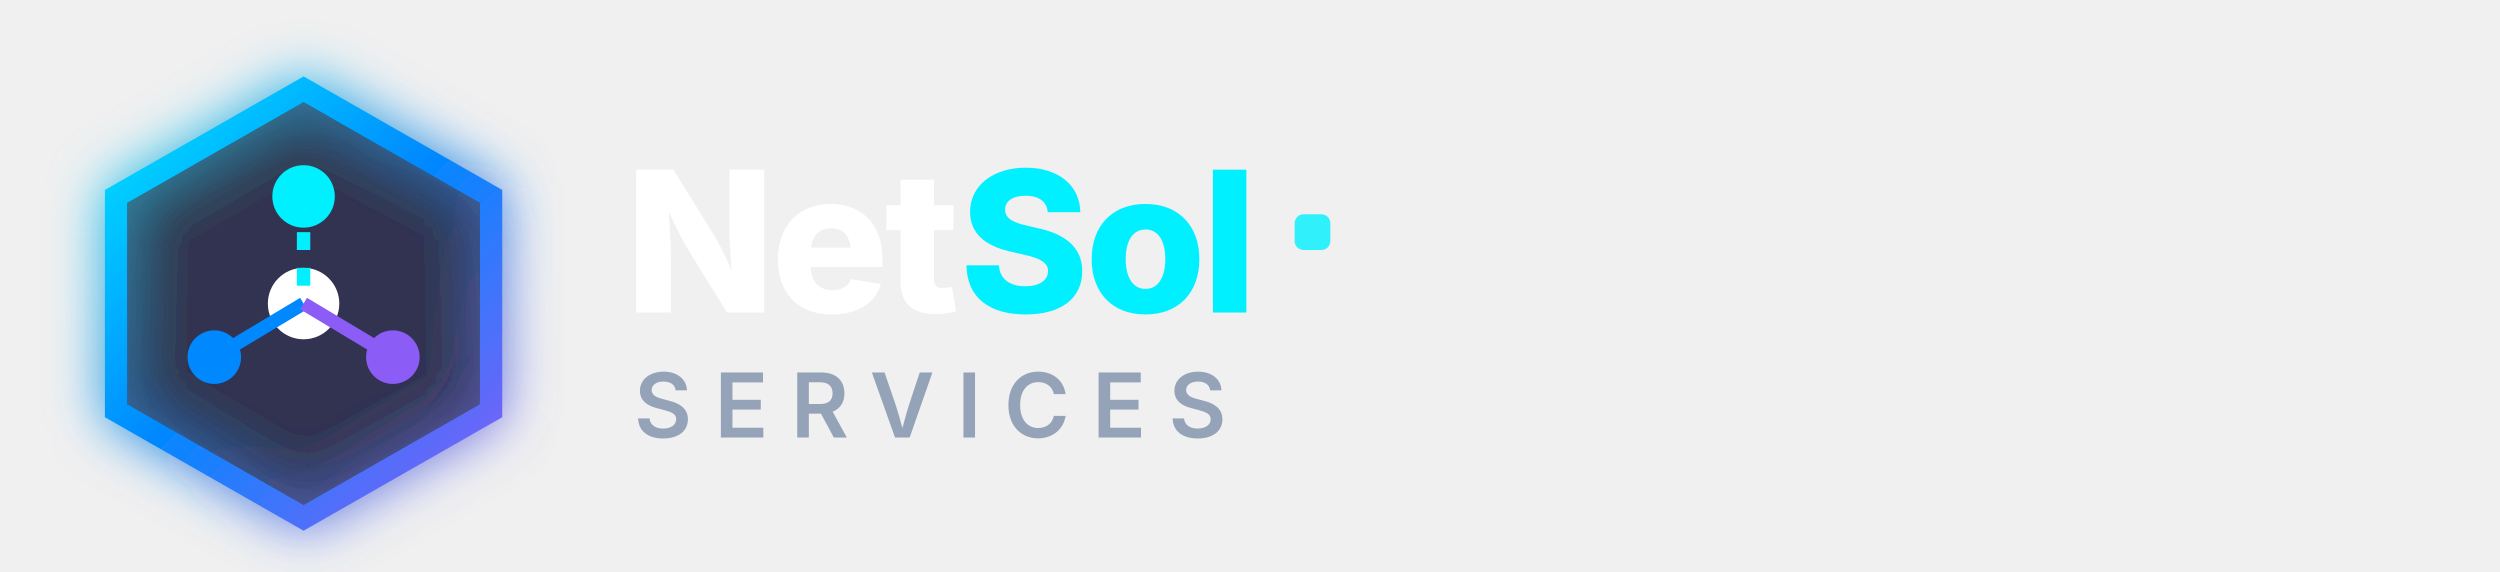
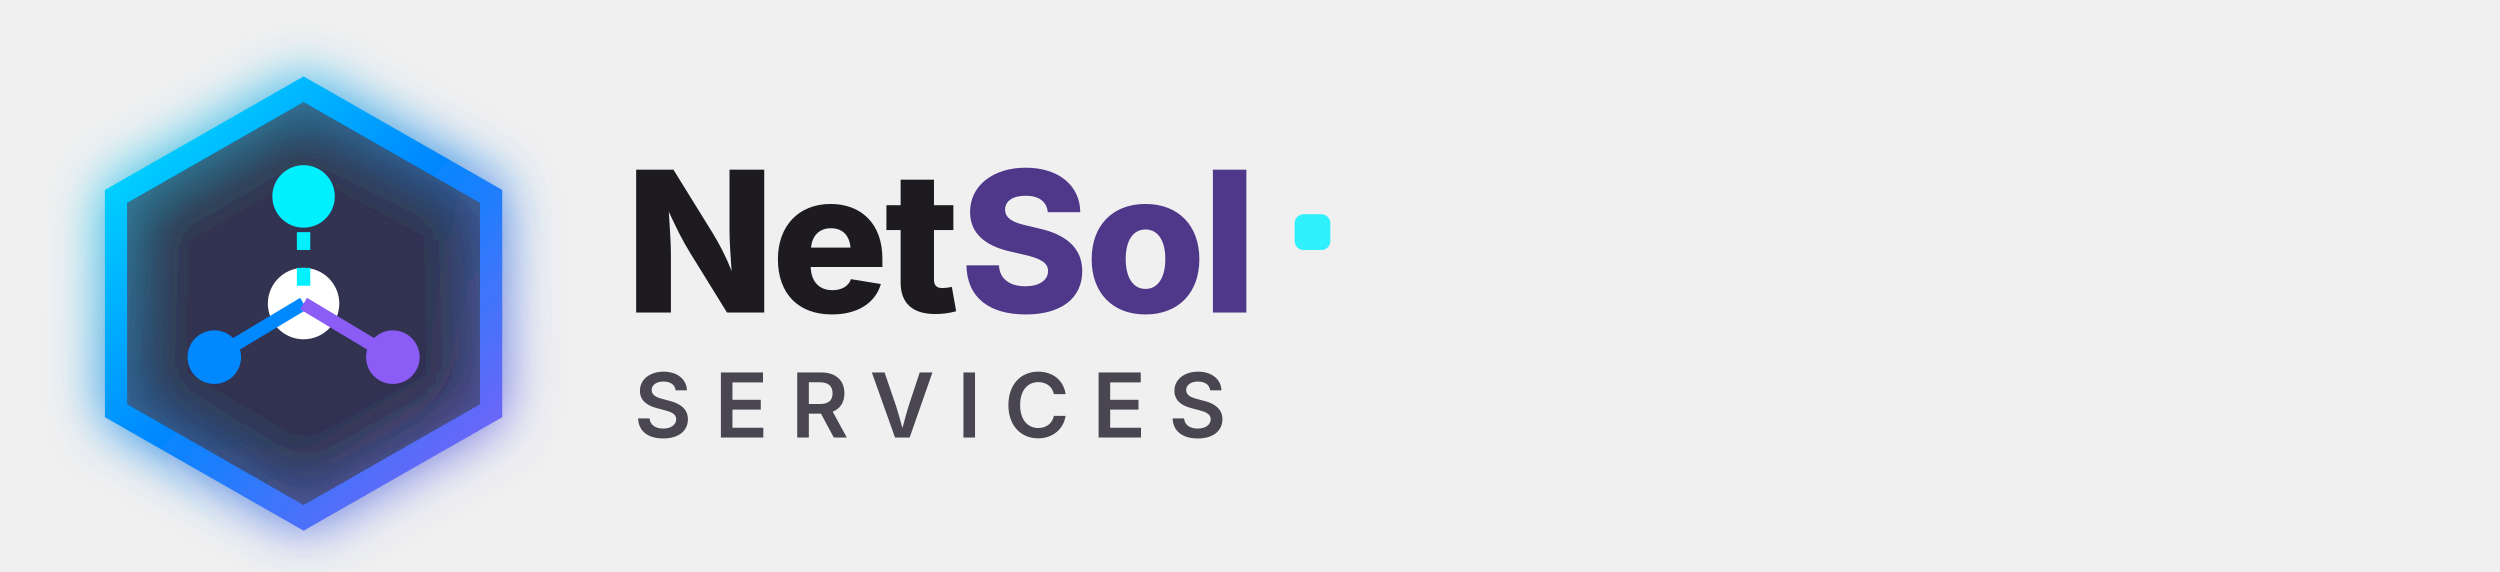
<svg xmlns="http://www.w3.org/2000/svg" viewBox="0 0 280 64" fill="none">
  <defs>
    <linearGradient id="netGrad" x1="0" y1="0" x2="48" y2="48" gradientUnits="userSpaceOnUse">
      <stop offset="0%" stop-color="#00F0FF" />
      <stop offset="50%" stop-color="#0088FF" />
      <stop offset="100%" stop-color="#8B5CF6" />
    </linearGradient>
    <filter id="glow" x="-20%" y="-20%" width="140%" height="140%">
      <feGaussianBlur stdDeviation="3" result="blur" />
      <feMerge>
        <feMergeNode in="blur" />
        <feMergeNode in="SourceGraphic" />
      </feMerge>
    </filter>
  </defs>
  <g transform="translate(10, 8)">
    <polygon points="24,2 45,14 45,38 24,50 3,38 3,14" stroke="url(#netGrad)" stroke-width="2.5" fill="#0c1836" fill-opacity="0.6" filter="url(#glow)" />
    <circle cx="24" cy="14" r="3.5" fill="#00F0FF" />
    <circle cx="14" cy="32" r="3" fill="#0088FF" />
    <circle cx="34" cy="32" r="3" fill="#8B5CF6" />
    <circle cx="24" cy="26" r="4" fill="#FFFFFF" />
    <line x1="24" y1="14" x2="24" y2="26" stroke="#00F0FF" stroke-width="1.5" stroke-dasharray="2 2" />
    <line x1="14" y1="32" x2="24" y2="26" stroke="#0088FF" stroke-width="1.5" />
    <line x1="34" y1="32" x2="24" y2="26" stroke="#8B5CF6" stroke-width="1.5" />
  </g>
-   <text x="70" y="35" fill="#FFFFFF" font-family="'Inter', sans-serif" font-weight="800" font-size="22" letter-spacing="-0.5">Net<tspan fill="#00F0FF">Sol</tspan>
+   <text x="70" y="35" fill="#1D1B20" font-family="'Inter', sans-serif" font-weight="800" font-size="22" letter-spacing="-0.5">Net<tspan fill="#4F378A">Sol</tspan>
  </text>
-   <text x="71" y="49" fill="#94A3B8" font-family="'Inter', sans-serif" font-weight="600" font-size="10" letter-spacing="2.5">SERVICES</text>
+   <text x="71" y="49" fill="#494551" font-family="'Inter', sans-serif" font-weight="600" font-size="10" letter-spacing="2.5">SERVICES</text>
  <rect x="145" y="24" width="4" height="4" rx="1" fill="#00F0FF" opacity="0.8" />
</svg>
